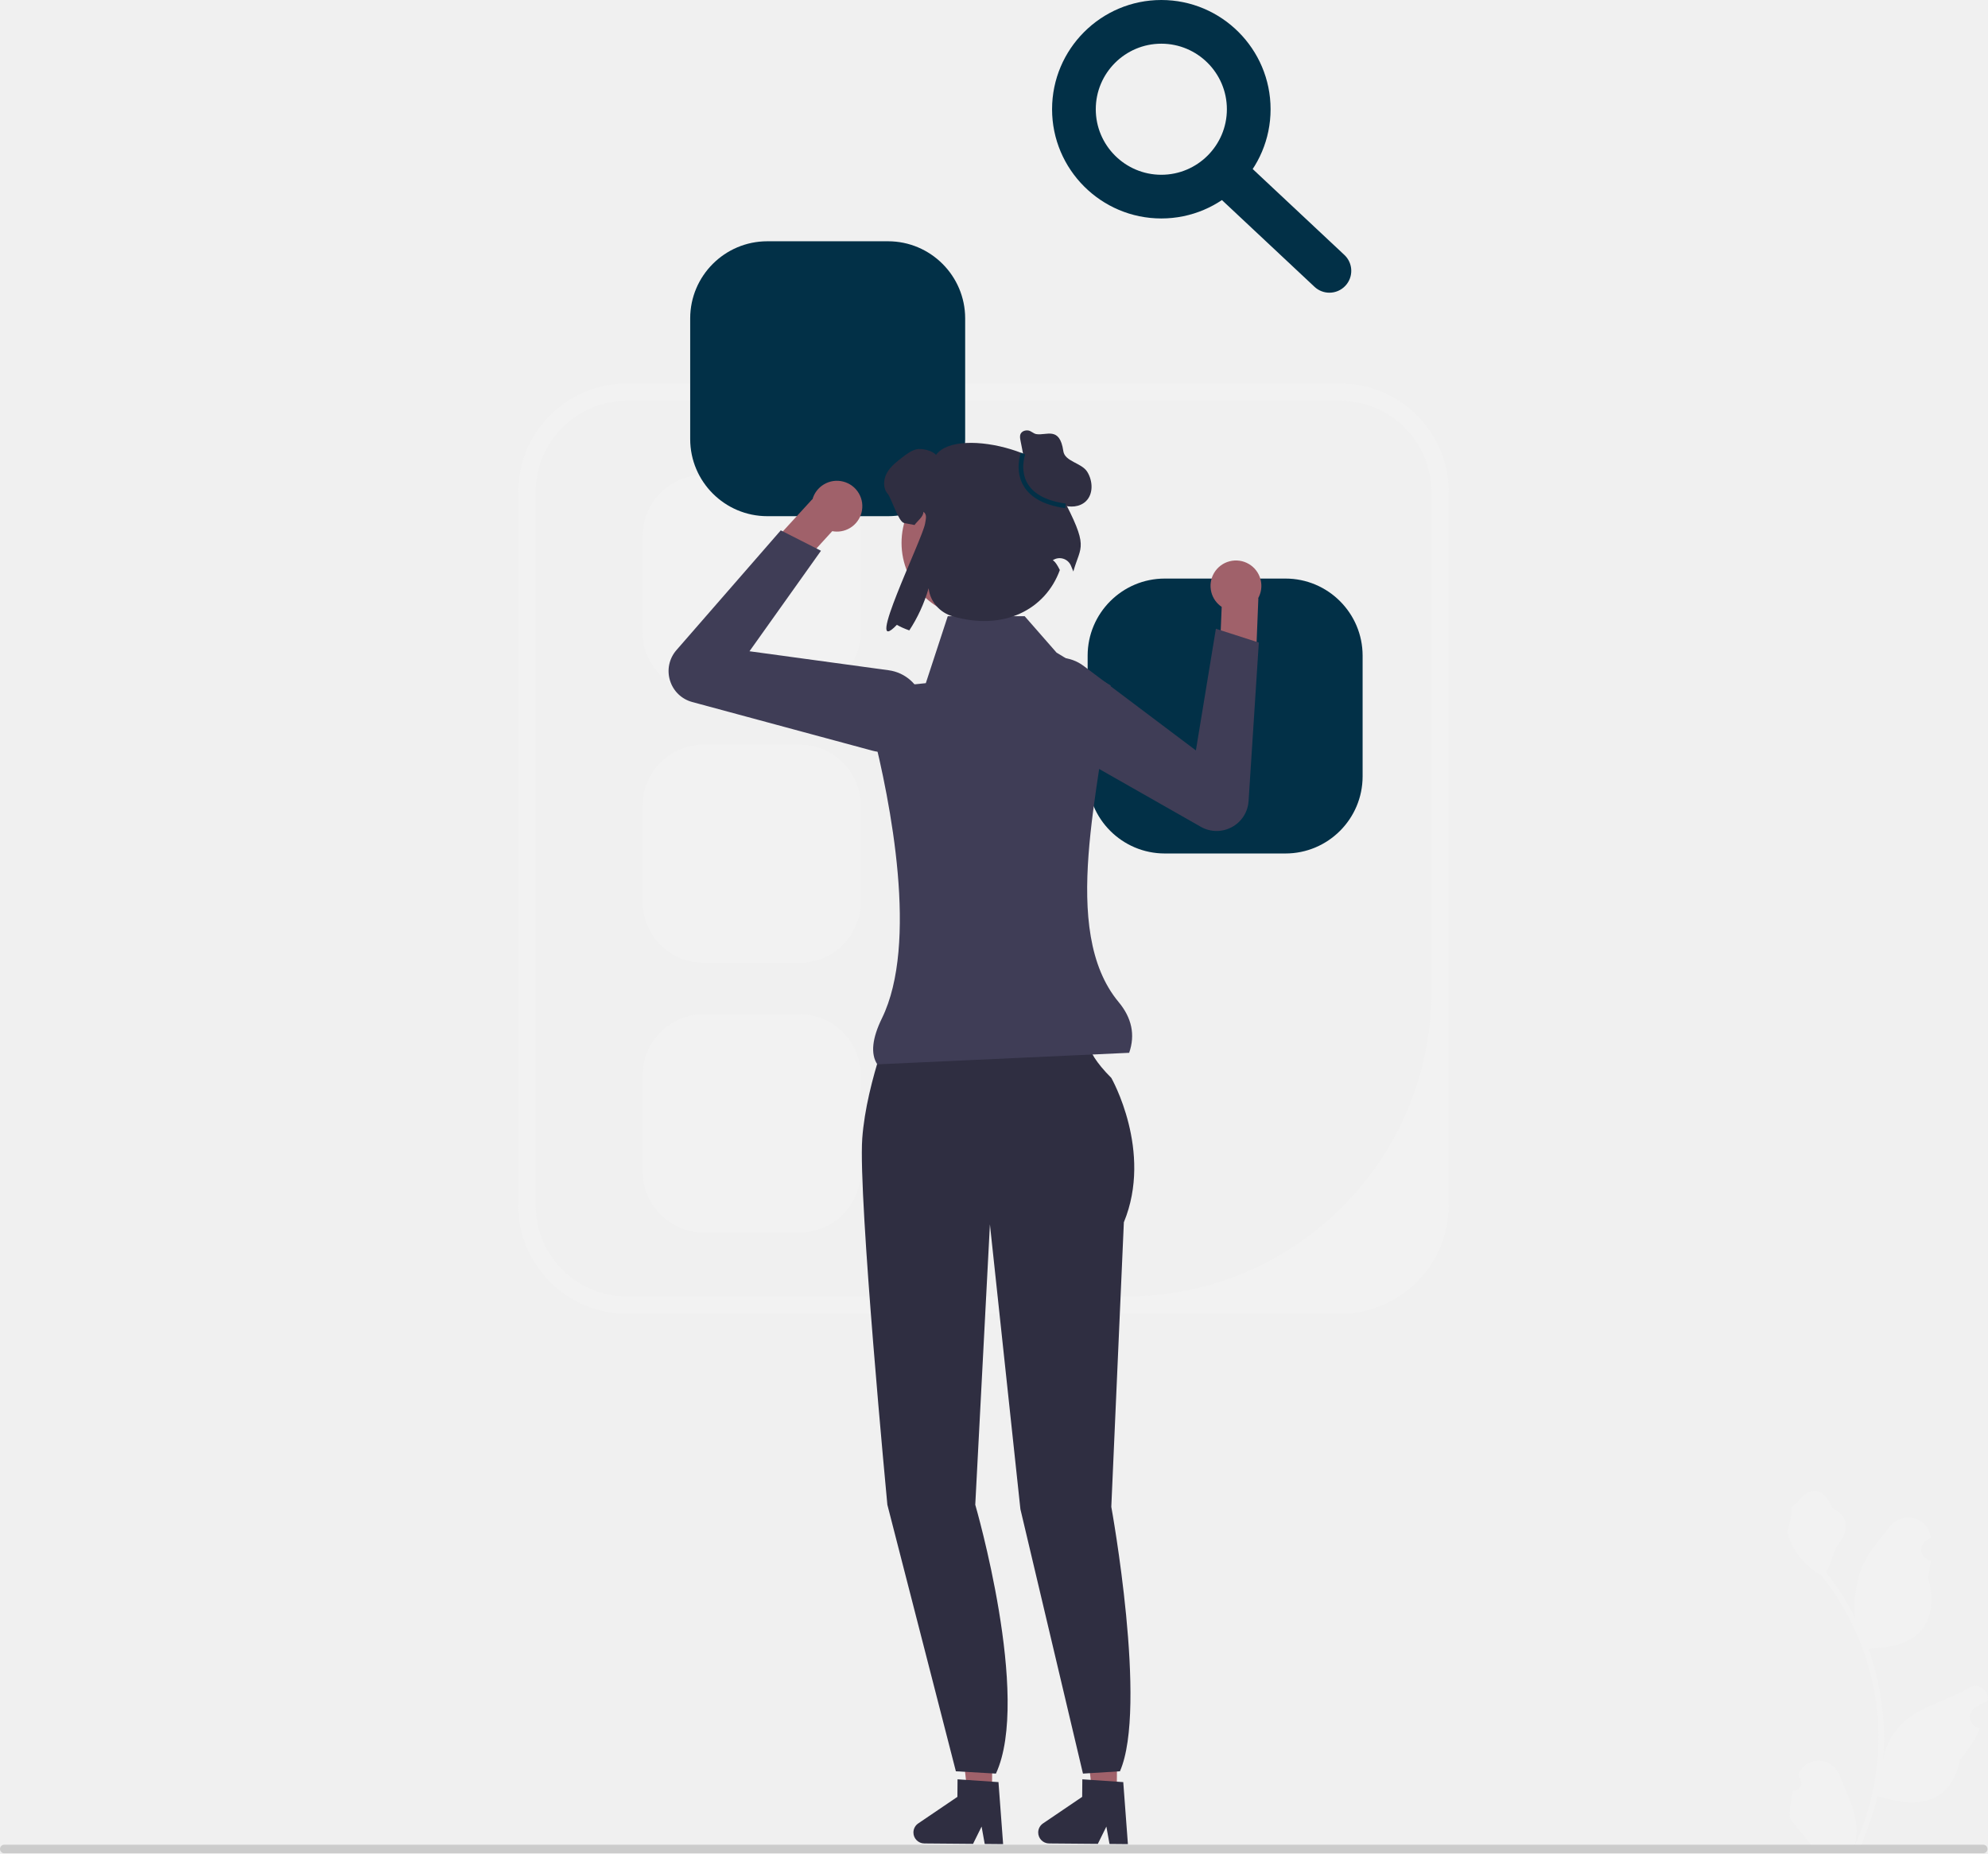
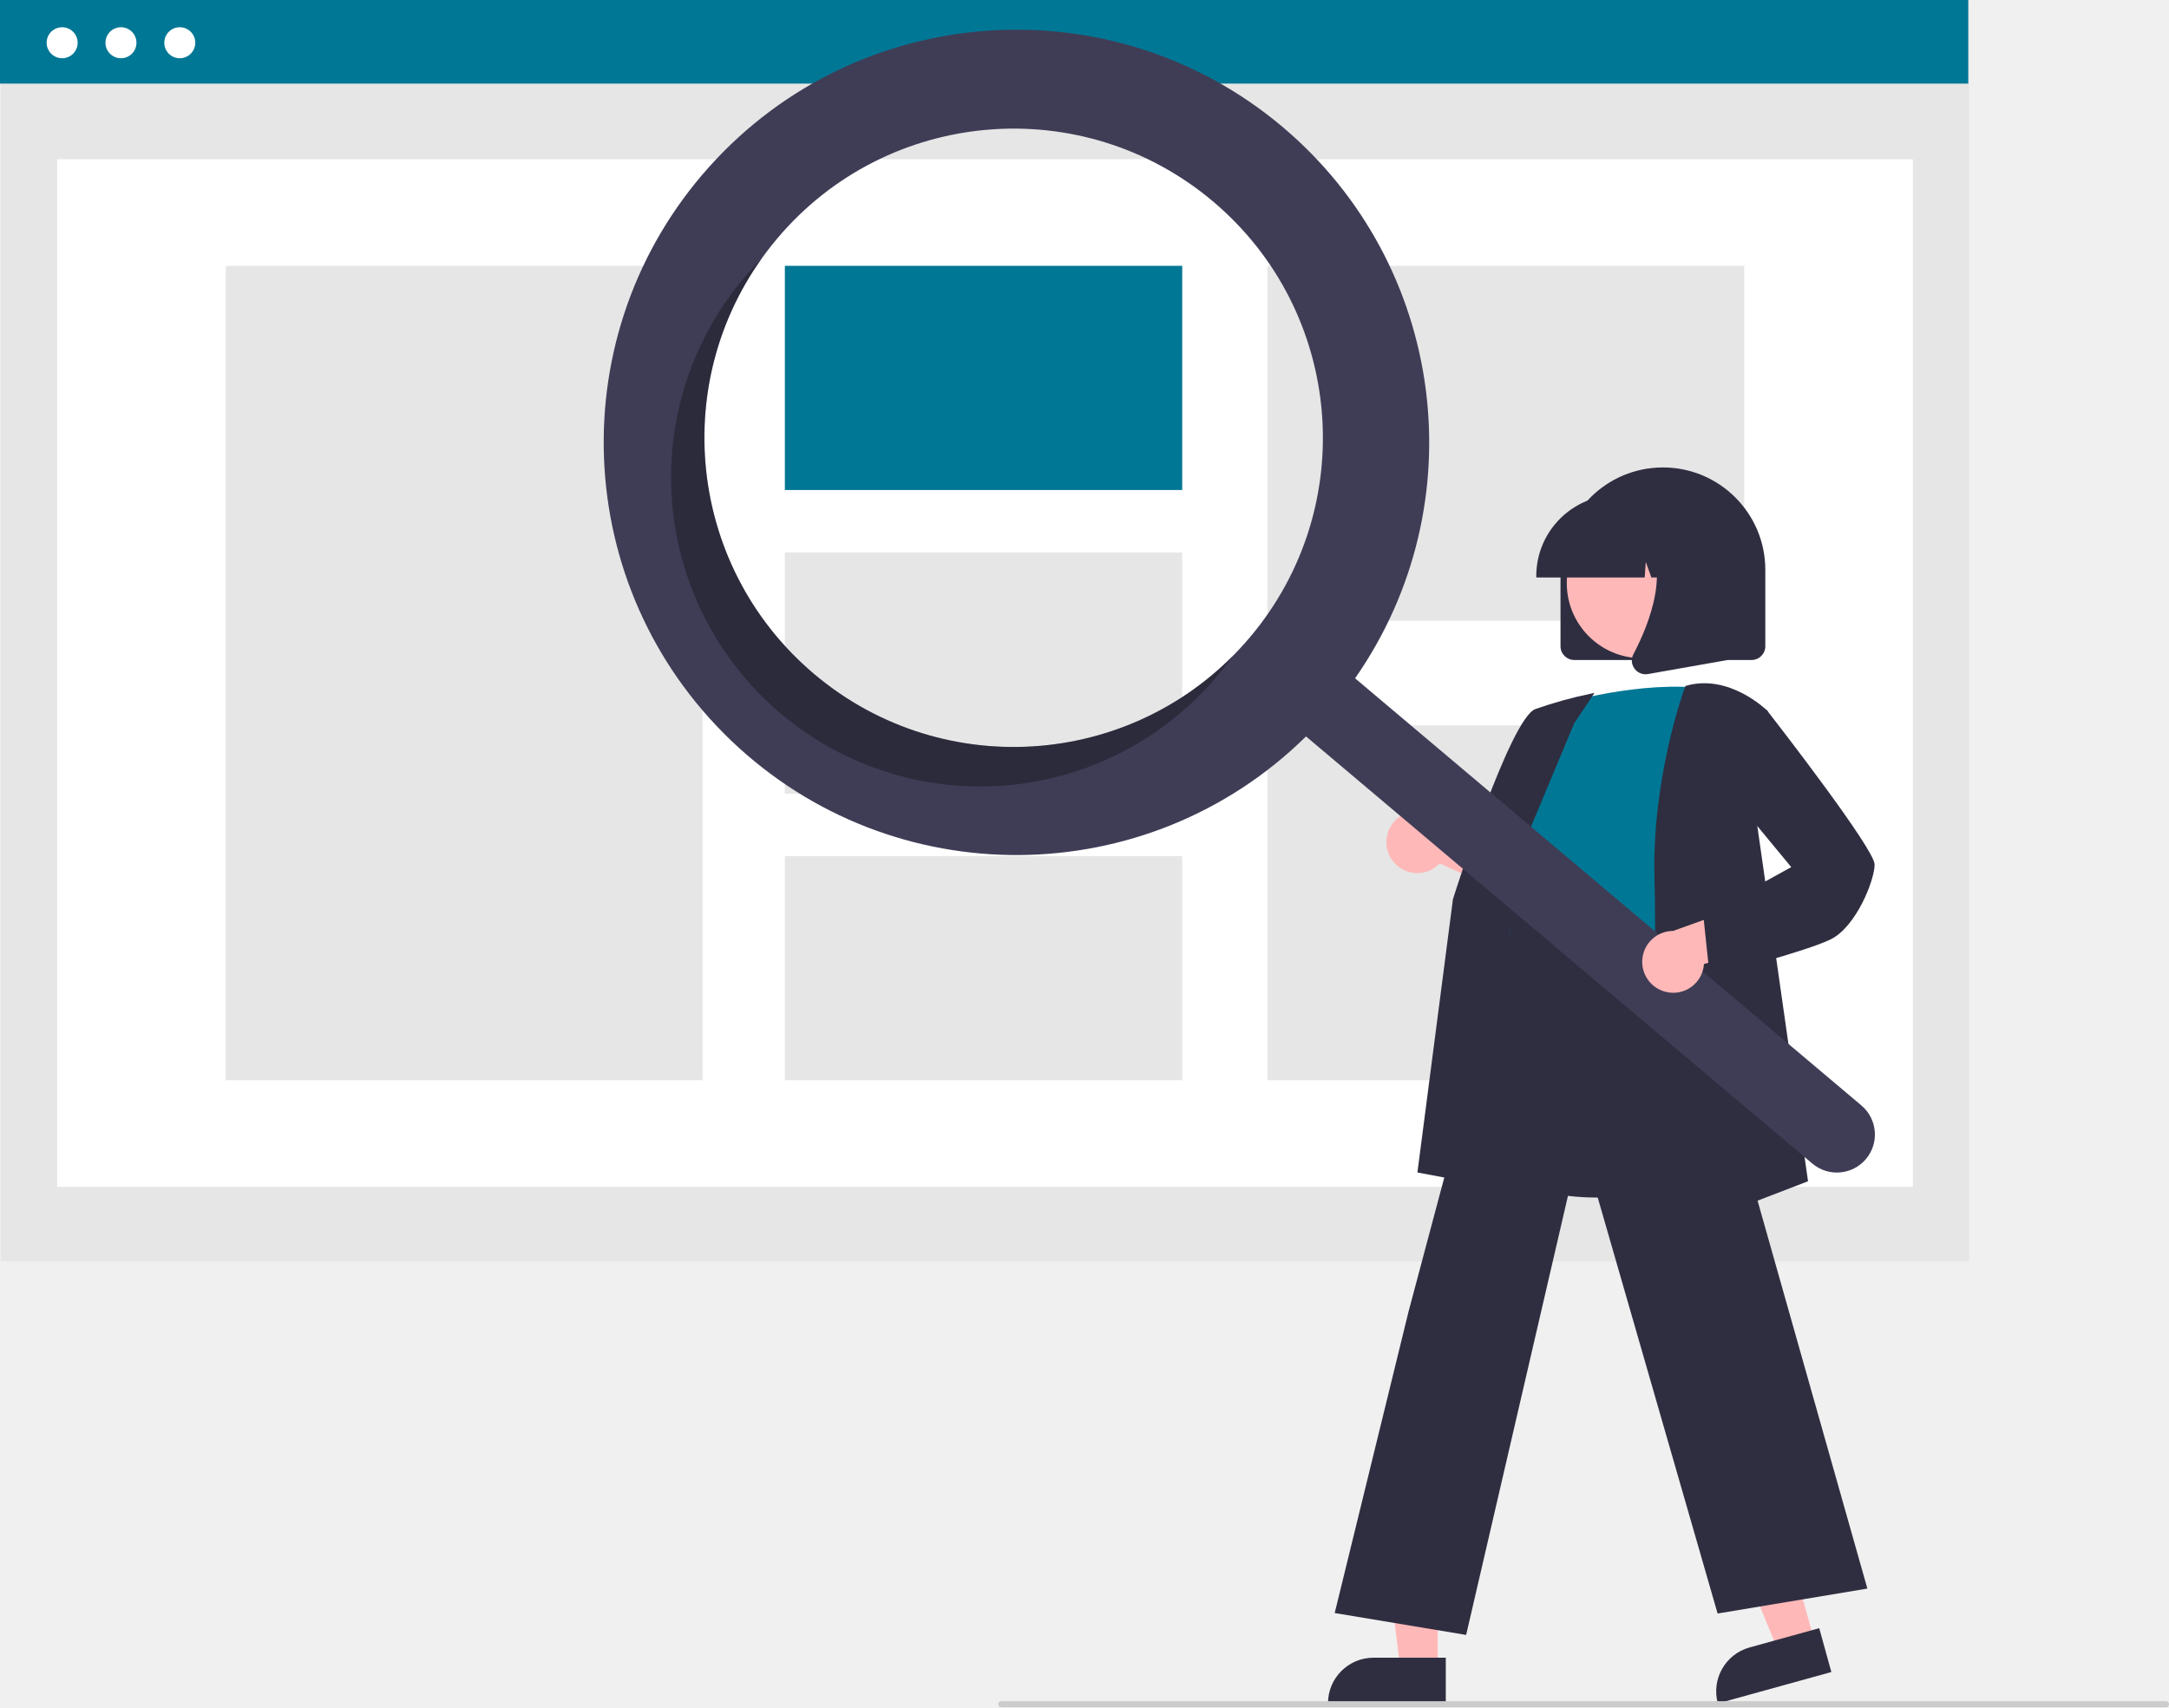
- <svg xmlns="http://www.w3.org/2000/svg" width="552.81" height="515.459" viewBox="0 0 552.81 515.459">
-   <path d="M372.633,365.415H174.325c-16.669,0-30.23-13.561-30.23-30.23V136.877c0-16.669,13.561-30.23,30.23-30.23h198.308c16.669,0,30.23,13.561,30.23,30.23v198.308c0,16.669-13.561,30.23-30.23,30.23ZM174.325,111.484c-14.024,0-25.393,11.369-25.393,25.393v198.308c0,14.024,11.369,25.393,25.393,25.393h138.91c46.829,0,84.791-37.962,84.791-84.791V136.877c0-14.024-11.369-25.393-25.393-25.393H174.325Z" fill="#f2f2f2" />
-   <path d="M195.704,132.106c-9.386,0-17.021,7.635-17.021,17.021v26.642c0,9.386,7.635,17.021,17.021,17.021h26.642c9.386,0,17.021-7.635,17.021-17.021v-26.642c0-9.386-7.635-17.021-17.021-17.021h-26.642Z" fill="#f2f2f2" />
-   <path d="M195.704,207.106c-9.386,0-17.021,7.635-17.021,17.021v26.642c0,9.386,7.635,17.021,17.021,17.021h26.642c9.386,0,17.021-7.635,17.021-17.021v-26.642c0-9.386-7.635-17.021-17.021-17.021h-26.642Z" fill="#f2f2f2" />
-   <path d="M195.704,282.106c-9.386,0-17.021,7.635-17.021,17.021v26.642c0,9.386,7.635,17.021,17.021,17.021h26.642c9.386,0,17.021-7.635,17.021-17.021v-26.642c0-9.386-7.635-17.021-17.021-17.021h-26.642Z" fill="#f2f2f2" />
-   <g>
-     <path d="M213.371,67.106c-11.826,0-21.447,9.621-21.447,21.447v33.569c0,11.826,9.621,21.447,21.447,21.447h33.569c11.826,0,21.447-9.621,21.447-21.447v-33.569c0-11.826-9.621-21.447-21.447-21.447h-33.569Z" fill="#023047" />
-     <path d="M323.89,160.919c-11.826,0-21.447,9.621-21.447,21.447v33.569c0,11.826,9.621,21.447,21.447,21.447h33.569c11.826,0,21.447-9.621,21.447-21.447v-33.569c0-11.826-9.621-21.447-21.447-21.447h-33.569Z" fill="#023047" />
-     <g>
-       <polygon points="275.842 498.808 269.023 498.75 266.004 471.833 276.069 471.917 275.842 498.808" fill="#a0616a" />
-       <path d="M253.998,509.652c-.015,1.679,1.338,3.06,3.023,3.076l13.559,.113,2.374-4.811,.872,4.836,5.116,.046-1.292-17.248-1.78-.118-7.26-.5-2.342-.157-.041,4.88-10.892,7.388c-.829,.563-1.328,1.495-1.336,2.496Z" fill="#2f2e41" />
-     </g>
-     <g>
-       <polygon points="310.54 498.808 303.72 498.75 300.702 471.833 310.767 471.917 310.54 498.808" fill="#a0616a" />
-       <path d="M288.696,509.652c-.015,1.679,1.338,3.06,3.023,3.076l13.559,.113,2.374-4.811,.872,4.836,5.116,.046-1.292-17.248-1.78-.118-7.26-.5-2.342-.157-.041,4.88-10.892,7.388c-.829,.563-1.328,1.495-1.336,2.496Z" fill="#2f2e41" />
-     </g>
-     <path d="M249.081,281.178l27.643,.873,26.189,5.82s-2.619,3.201,6.111,11.93c0,0,11.639,20.369,3.492,40.156l-3.492,79.148s10.181,55.794,2.402,73.551l-10.281,.643-17.396-73.55-8.479-79.209-4.074,77.984s15.585,53.527,5.744,74.776l-11.135-.643-19.052-74.133s-8.148-85.549-6.984-101.844c1.164-16.295,9.311-35.5,9.311-35.5Z" fill="#2f2e41" />
-     <g>
-       <path d="M341.914,156.113c-3.779,.978-6.049,4.835-5.071,8.614,.448,1.732,1.505,3.14,2.877,4.071l-0,.01-.536,12.985,9.937,4.598,.793-19.981-.069,.002c.862-1.535,1.159-3.389,.683-5.228-.978-3.779-4.835-6.049-8.614-5.071Z" fill="#a0616a" />
-       <path d="M286.378,202.455c-2.087-2.069-3.298-4.874-3.344-7.925-.061-4.092,1.99-7.807,5.486-9.935,4.026-2.452,9.06-2.204,12.825,.631l31.203,23.494,5.56-33.844,11.937,3.843-2.848,44.07c-.199,3.083-1.942,5.798-4.661,7.264-2.719,1.466-5.945,1.429-8.63-.098l-45.093-25.655c-.906-.515-1.722-1.137-2.435-1.844Z" fill="#3f3d56" />
-     </g>
-     <g>
-       <path d="M238.799,137.182c1.995,3.355,.892,7.693-2.464,9.687-1.538,.914-3.28,1.171-4.91,.865l-.007,.007-8.761,9.599-10.294-3.73,13.505-14.748,.048,.05c.469-1.697,1.563-3.223,3.196-4.194,3.355-1.995,7.693-.892,9.687,2.464Z" fill="#a0616a" />
-       <path d="M242.584,208.787l-50.085-13.529c-2.982-.806-5.299-3.051-6.198-6.006-.899-2.955-.224-6.111,1.805-8.44l29.005-33.301,11.182,5.675-19.88,27.949,38.699,5.285c4.67,.638,8.419,4.006,9.552,8.581,.984,3.973-.175,8.054-3.099,10.918-2.18,2.134-5.015,3.274-7.954,3.274-1.004,0-2.021-.133-3.027-.405Z" fill="#3f3d56" />
-     </g>
-     <path d="M313.989,292.822l-70.038,3.213c-1.924-2.921-1.403-7.313,1.291-12.814,10.171-20.767,2.447-60.055-2.75-80.512-1.458-5.74,2.456-11.446,8.349-12.035l6.604-.66,6.104-18.634h21.379l8.869,10.133,15.052,9.144c-2.74,28.221-14.414,68.071,2.217,88.055,3.637,4.371,4.669,9.097,2.923,14.111Z" fill="#3f3d56" />
-     <circle cx="271.519" cy="150.987" r="20.824" fill="#a0616a" />
-     <path d="M295.082,137.658c2.897-10.563-28.679-19.621-34.815-11.114-.853-1.209-4.007-1.944-5.453-1.573-1.447,.371-2.664,1.298-3.851,2.196-1.632,1.254-3.324,2.552-4.326,4.355-1.009,1.796-1.165,4.244,.193,5.802,1.076,1.239,2.966,7.823,4.584,8.15,1.128,.23,2.077,.415,2.894,.549,.727-1.061,2.581-2.394,2.448-3.677,1.098,.727,.697,2.006,.476,3.314-.737,4.354-17.346,38.055-7.833,28.124,.942,.556,2.107,1.076,3.45,1.551,2.278-3.435,4.147-7.486,5.379-11.723l.009,.078c.424,3.682,3.115,6.703,6.674,7.734,14.279,4.137,25.83-1.933,29.803-12.88-1.455-2.953-2.088-2.632-1.958-2.72,1.816-1.224,4.311-.423,5.092,1.622,.23,.603,.439,1.118,.62,1.506,2.07-7.405,4.532-6.336-3.385-21.294Z" fill="#2f2e41" />
-     <path d="M285.231,129.994l-1.459-7.457c-.123-.627-.239-1.307,.044-1.88,.363-.736,1.297-1.041,2.109-.924,.812,.117,1.42,.859,2.228,1.002,2.81,.497,6.524-2.279,7.531,4.742,.42,2.927,5.091,3.237,6.651,5.749,1.56,2.512,1.751,6.139-.377,8.191-1.7,1.639-4.431,1.828-6.639,.991-2.208-.837-3.981-2.529-5.529-4.312s-2.95-3.714-4.736-5.259" fill="#2f2e41" />
-     <path d="M296.195,141.336c-5.698-.796-9.582-2.868-11.544-6.159-2.568-4.307-.848-9.05-.773-9.25l1.204,.448c-.016,.044-1.576,4.385,.68,8.156,1.755,2.933,5.325,4.795,10.611,5.533l-.178,1.273Z" fill="#023047" />
-   </g>
-   <path d="M322.934,60.762c-16.751,0-30.381-13.63-30.381-30.381S306.183,0,322.934,0s30.381,13.63,30.381,30.381-13.63,30.381-30.381,30.381Zm0-48.61c-10.052,0-18.229,8.177-18.229,18.229s8.177,18.229,18.229,18.229,18.229-8.177,18.229-18.229-8.177-18.229-18.229-18.229Z" fill="#023047" />
-   <path d="M369.677,81.409c-1.489,0-2.982-.543-4.154-1.644l-28.515-26.723c-2.451-2.293-2.575-6.139-.279-8.586,2.29-2.457,6.136-2.578,8.586-.279l28.515,26.723c2.451,2.293,2.575,6.139,.279,8.586-1.196,1.279-2.813,1.923-4.433,1.923Z" fill="#023047" />
-   <g>
-     <path d="M498.551,498.126c2.066,.129,3.208-2.437,1.645-3.933l-.155-.618c.02-.05,.041-.099,.062-.148,2.089-4.982,9.17-4.947,11.241,.042,1.839,4.428,4.179,8.864,4.756,13.546,.258,2.067,.142,4.172-.316,6.2,4.308-9.411,6.575-19.687,6.575-30.021,0-2.597-.142-5.193-.433-7.783-.239-2.119-.568-4.224-.995-6.31-2.306-11.277-7.299-22.018-14.5-30.99-3.462-1.892-6.349-4.851-8.093-8.397-.626-1.279-1.117-2.655-1.35-4.056,.394,.052,1.486-5.949,1.188-6.317,.549-.833,1.532-1.247,2.131-2.06,2.982-4.043,7.091-3.337,9.236,2.157,4.582,2.313,4.627,6.148,1.815,9.837-1.789,2.347-2.035,5.522-3.604,8.035,.162,.207,.329,.407,.491,.614,2.961,3.798,5.522,7.88,7.681,12.169-.61-4.766,.291-10.508,1.826-14.21,1.748-4.217,5.025-7.769,7.91-11.415,3.466-4.379,10.573-2.468,11.184,3.083,.006,.054,.012,.107,.017,.161-.429,.242-.848,.499-1.259,.77-2.339,1.547-1.531,5.174,1.241,5.602l.063,.01c-.155,1.544-.42,3.074-.807,4.579,3.702,14.316-4.29,19.53-15.701,19.764-.252,.129-.497,.258-.749,.381,1.156,3.255,2.08,6.594,2.764,9.979,.614,2.99,1.04,6.013,1.279,9.049,.297,3.83,.271,7.68-.052,11.503l.019-.136c.82-4.211,3.107-8.145,6.427-10.87,4.946-4.063,11.933-5.559,17.268-8.824,2.568-1.572,5.859,.459,5.411,3.437l-.022,.143c-.794,.323-1.569,.698-2.319,1.117-.429,.242-.848,.499-1.259,.77-2.339,1.547-1.531,5.174,1.241,5.602l.063,.01c.045,.006,.084,.013,.129,.019-1.363,3.236-3.262,6.239-5.639,8.829-2.315,12.497-12.256,13.683-22.89,10.044h-.006c-1.163,5.064-2.861,10.011-5.044,14.726h-18.02c-.065-.2-.123-.407-.181-.607,1.666,.103,3.346,.006,4.986-.297-1.337-1.641-2.674-3.294-4.011-4.935-.032-.032-.058-.065-.084-.097-.678-.84-1.363-1.673-2.041-2.512l-0-.001c-.042-2.578,.267-5.147,.879-7.64l.001-0Z" fill="#f2f2f2" />
-     <path d="M0,514.269c0,.66,.53,1.19,1.19,1.19H551.48c.66,0,1.19-.53,1.19-1.19,0-.66-.53-1.19-1.19-1.19H1.19c-.66,0-1.19,.53-1.19,1.19Z" fill="#ccc" />
-   </g>
+ <svg xmlns="http://www.w3.org/2000/svg" data-name="Layer 1" width="709.533" height="558.594" viewBox="0 0 709.533 558.594">
+   <rect x="0.275" y="0.365" width="643.862" height="412.358" fill="#e6e6e6" />
+   <rect x="18.686" y="52.085" width="607.039" height="336.243" fill="#fff" />
+   <rect width="643.862" height="27.354" fill="#007795" />
+   <circle cx="20.327" cy="13.985" r="5.07" fill="#fff" />
+   <circle cx="39.571" cy="13.985" r="5.07" fill="#fff" />
+   <circle cx="58.814" cy="13.985" r="5.07" fill="#fff" />
+   <rect x="73.844" y="86.973" width="155.981" height="266.467" fill="#e6e6e6" />
+   <rect x="256.75" y="86.973" width="129.984" height="73.348" fill="#007795" />
+   <rect x="256.75" y="180.747" width="129.984" height="78.919" fill="#e6e6e6" />
+   <rect x="256.75" y="280.092" width="129.984" height="73.348" fill="#e6e6e6" />
+   <rect x="414.587" y="86.973" width="155.981" height="116.125" fill="#e6e6e6" />
+   <rect x="414.587" y="237.315" width="155.981" height="116.125" fill="#e6e6e6" />
+   <path d="M755.712,382.143v-25a33.5,33.5,0,1,1,67,0v25a4.505,4.505,0,0,1-4.5,4.5h-58A4.505,4.505,0,0,1,755.712,382.143Z" transform="translate(-245.2337 -170.7031)" fill="#2f2e41" />
+   <polygon points="593.514 536.786 581.698 540.056 563.462 496.038 580.901 491.212 593.514 536.786" fill="#ffb8b8" />
+   <path d="M819.385,708.282h23.644a0,0,0,0,1,0,0v14.887a0,0,0,0,1,0,0H804.498a0,0,0,0,1,0,0v0A14.887,14.887,0,0,1,819.385,708.282Z" transform="translate(-406.293 74.94457) rotate(-15.46951)" fill="#2f2e41" />
+   <polygon points="470.328 545.875 458.068 545.875 452.235 498.587 470.33 498.587 470.328 545.875" fill="#ffb8b8" />
+   <path d="M449.311,542.372h23.644a0,0,0,0,1,0,0v14.887a0,0,0,0,1,0,0H434.424a0,0,0,0,1,0,0v0A14.887,14.887,0,0,1,449.311,542.372Z" fill="#2f2e41" />
+   <path d="M700.778,452.301a10.056,10.056,0,0,0,15.392.917l32.59,14.658L745.796,449.545l-30.494-11.109a10.11,10.11,0,0,0-14.524,13.865Z" transform="translate(-245.2337 -170.7031)" fill="#ffb8b8" />
+   <path d="M768.492,562.539c-10.239,0-20.839-1.525-29.749-6.062a38.416,38.416,0,0,1-19.709-23.565c-4.642-14.699,1.211-29.14,6.871-43.105,3.508-8.654,6.821-16.827,7.68-24.884l.3-2.86c1.339-12.848,2.495-23.943,8.897-28.105,3.318-2.157,7.78-2.28,13.641-.377l55.045,17.881-2.024,104.49-.334.112C808.823,556.161,789.418,562.539,768.492,562.539Z" transform="translate(-245.2337 -170.7031)" fill="#2f2e41" />
+   <path d="M755.462,401.051s27-8,48-5c0,0-12,66-8,88s-69.5,8.5-54.5-12.5l5-25s-10-10-1-22Z" transform="translate(-245.2337 -170.7031)" fill="#007795" />
+   <path d="M742.182,560.558l-33.276-6.239,11.618-89.407c.781-2.496,18.778-59.143,26.952-62.208a139.517,139.517,0,0,1,18.166-5.047l1.184-.237-6.672,10.009-26.564,63.654Z" transform="translate(-245.2337 -170.7031)" fill="#2f2e41" />
+   <path d="M724.843,705.622l-42.995-7.166,24.128-98.524,35.903-134.737.354,2.393c.028.178,3.382,17.78,53.151,9.97l.438-.068.121.426,60.152,212.538-48.99,8.165L762.422,543.551Z" transform="translate(-245.2337 -170.7031)" fill="#2f2e41" />
+   <path d="M784.436,577.29l.027-.756c.03-.84,2.988-84.373,2-117.967-.991-33.709,9.922-62.901,10.032-63.192l.089-.234.241-.069c14.12-4.034,26.369,8.005,26.491,8.127l.172.172-4.021,33.176,17.216,120.642Z" transform="translate(-245.2337 -170.7031)" fill="#2f2e41" />
+   <circle cx="537.095" cy="190.797" r="24.561" fill="#ffb8b8" />
+   <path d="M747.787,359.143a26.53,26.53,0,0,1,26.5-26.5h5a26.53,26.53,0,0,1,26.5,26.5v.5H795.22l-3.604-10.092-.721,10.092h-5.461l-1.818-5.092-.364,5.092H747.787Z" transform="translate(-245.2337 -170.7031)" fill="#2f2e41" />
+   <path d="M779.911,389.454a4.433,4.433,0,0,1-.352-4.707c5.299-10.078,12.717-28.7,2.87-40.185l-.708-.825h28.587V386.658l-25.969,4.582a4.596,4.596,0,0,1-.796.07A4.482,4.482,0,0,1,779.911,389.454Z" transform="translate(-245.2337 -170.7031)" fill="#2f2e41" />
+   <path d="M664.814,212.249a135.02,135.02,0,1,0,7.655,199.403L838.087,551.4a12.442,12.442,0,0,0,16.066-19.003l-.018-.015L688.516,392.634A135.027,135.027,0,0,0,664.814,212.249ZM654.137,379.177a101.158,101.158,0,1,1-12.077-142.548l0,0A101.158,101.158,0,0,1,654.137,379.177Z" transform="translate(-245.2337 -170.7031)" fill="#3f3d56" />
+   <path d="M511.589,391.254a101.163,101.163,0,0,1-17.166-135.989q-2.901,2.922-5.609,6.12A101.158,101.158,0,1,0,643.438,391.856q2.702-3.202,5.089-6.559A101.163,101.163,0,0,1,511.589,391.254Z" transform="translate(-245.2337 -170.7031)" opacity="0.3" style="isolation:isolate" />
+   <path d="M790.214,495.239a10.056,10.056,0,0,0,12.424-9.133l34.433-9.557L823.074,464.346l-30.552,10.947A10.11,10.11,0,0,0,790.214,495.239Z" transform="translate(-245.2337 -170.7031)" fill="#ffb8b8" />
+   <path d="M804.526,490.18,802.43,470.274l28.762-15.869-18.752-22.7L815.5,406.205l7.62-3.266.237.305c3.593,4.62,35.105,45.281,35.105,50.307,0,5.163-6.029,20.323-14.276,24.447-7.956,3.978-37.831,11.709-39.099,12.037Z" transform="translate(-245.2337 -170.7031)" fill="#2f2e41" />
+   <path d="M953.766,729.297h-381a1,1,0,1,1,0-2h381a1,1,0,0,1,0,2Z" transform="translate(-245.2337 -170.7031)" fill="#ccc" />
</svg>
